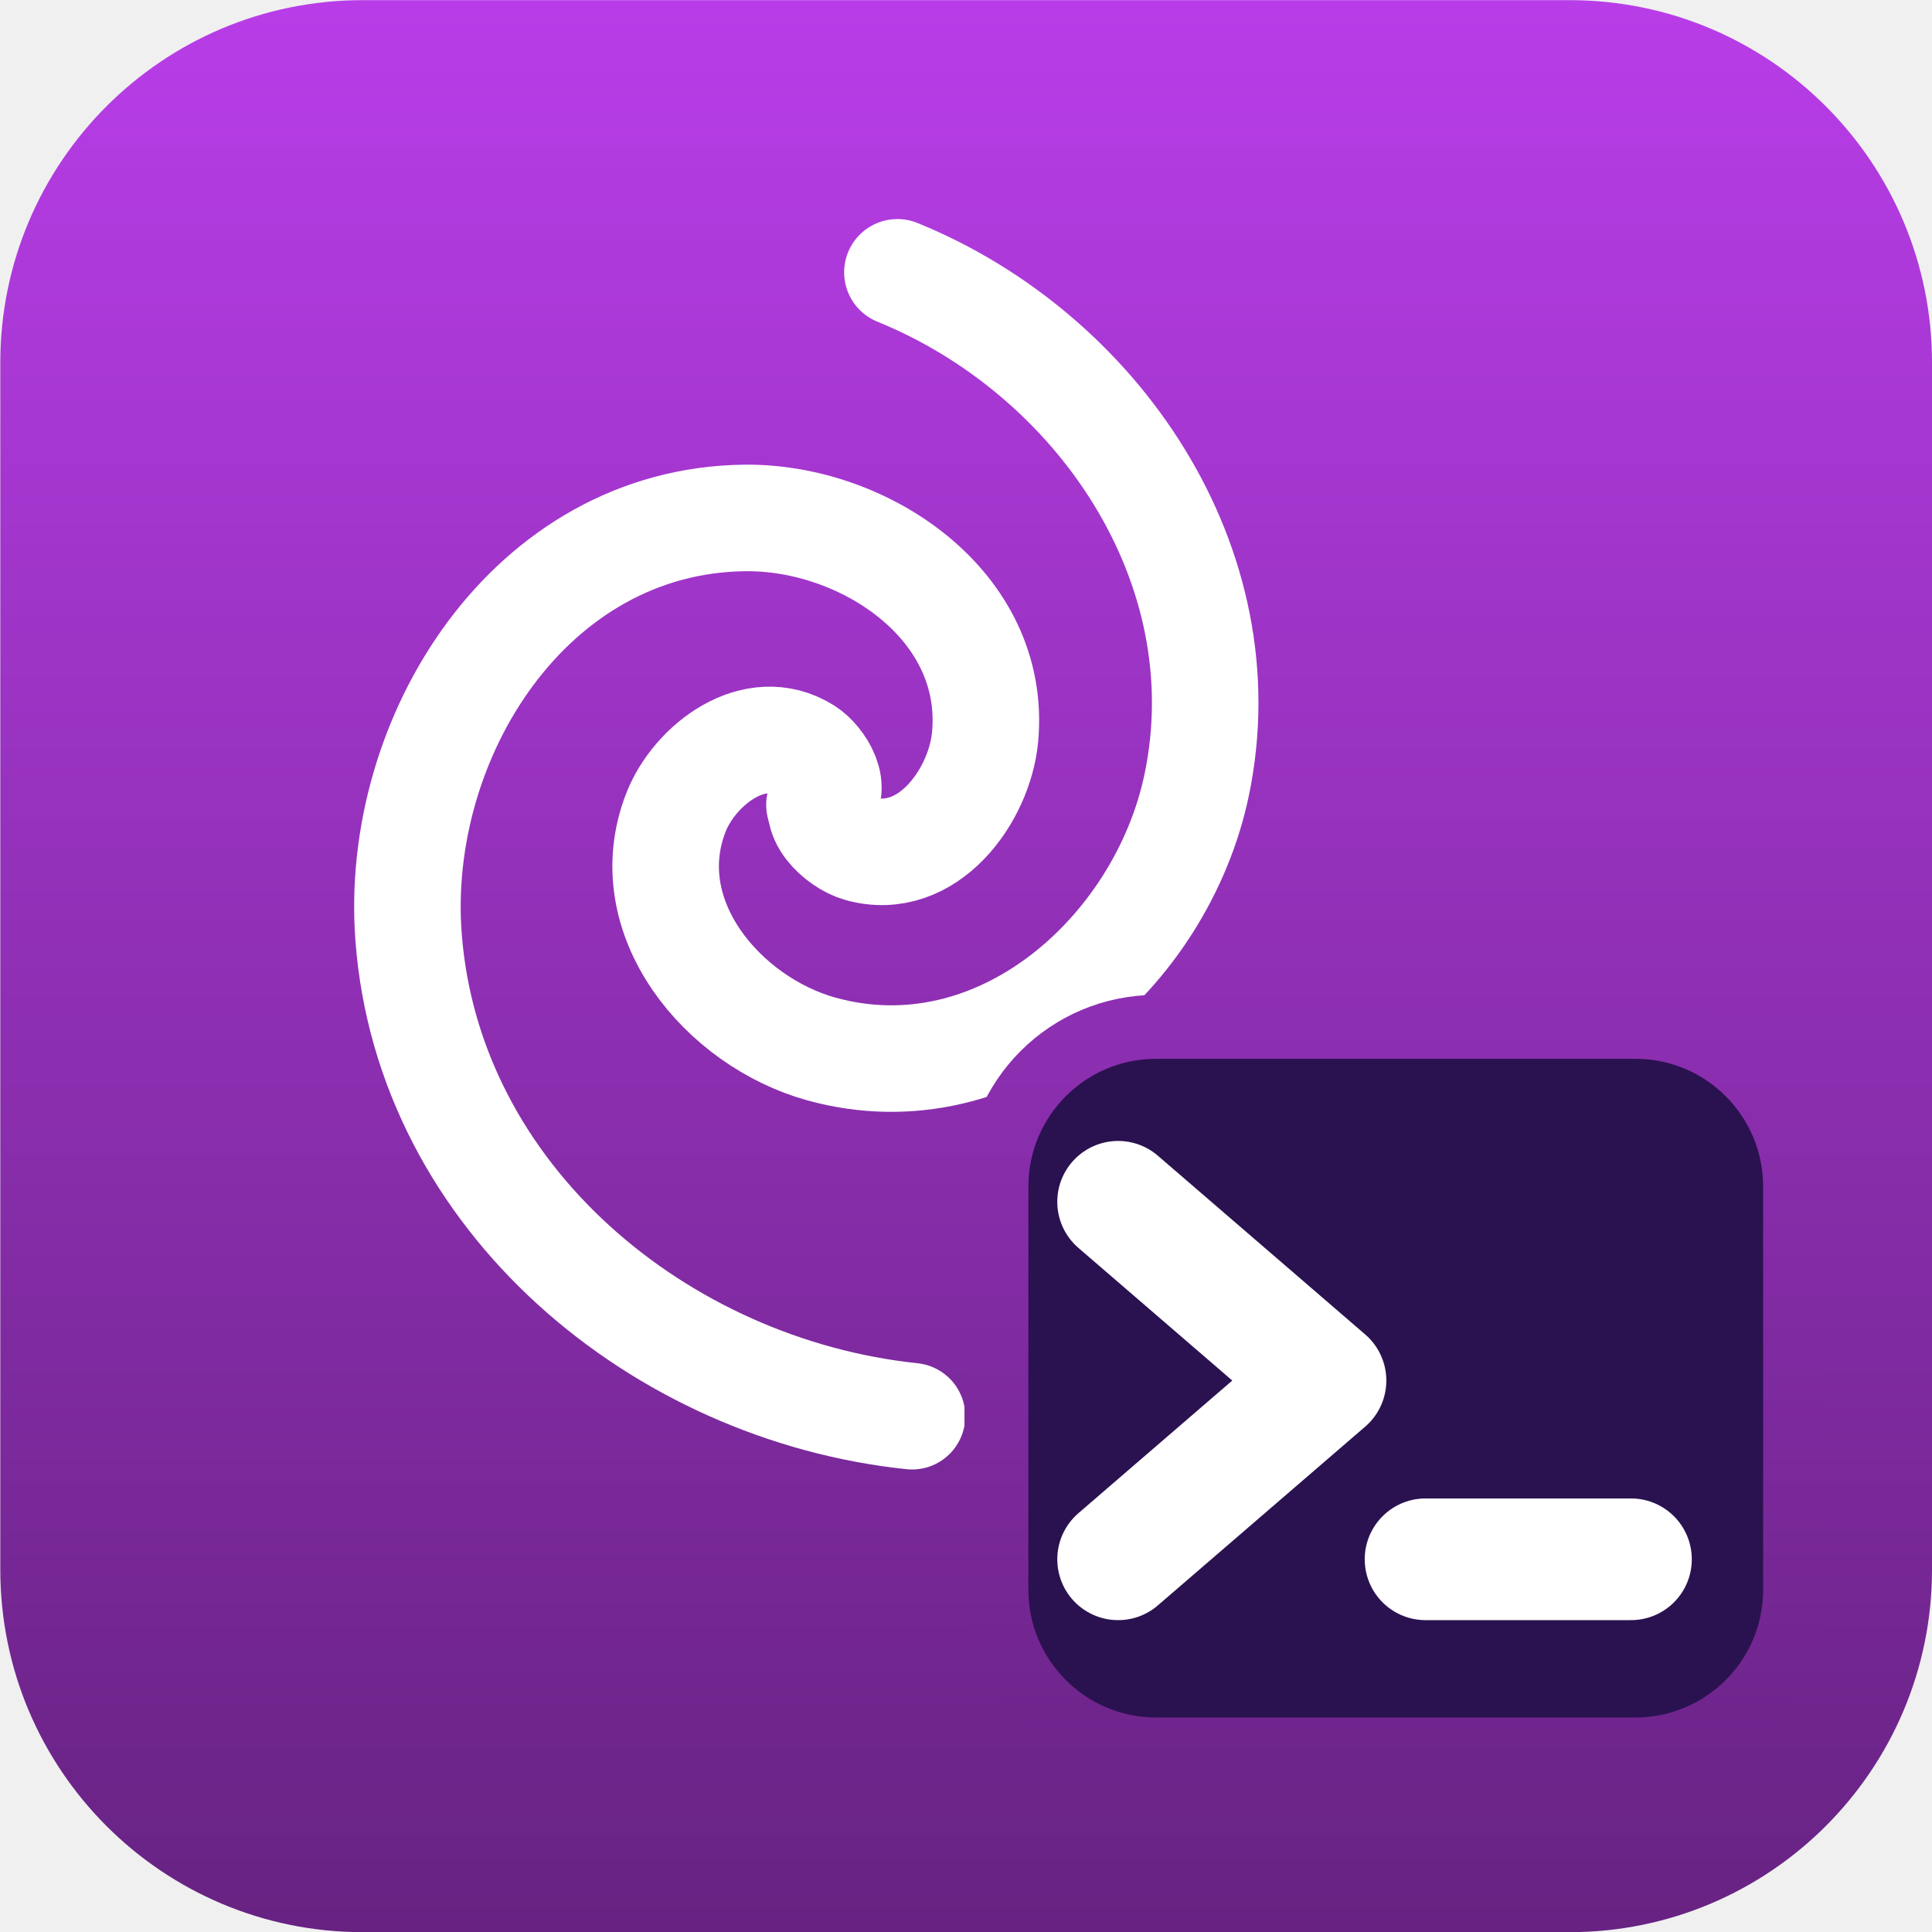
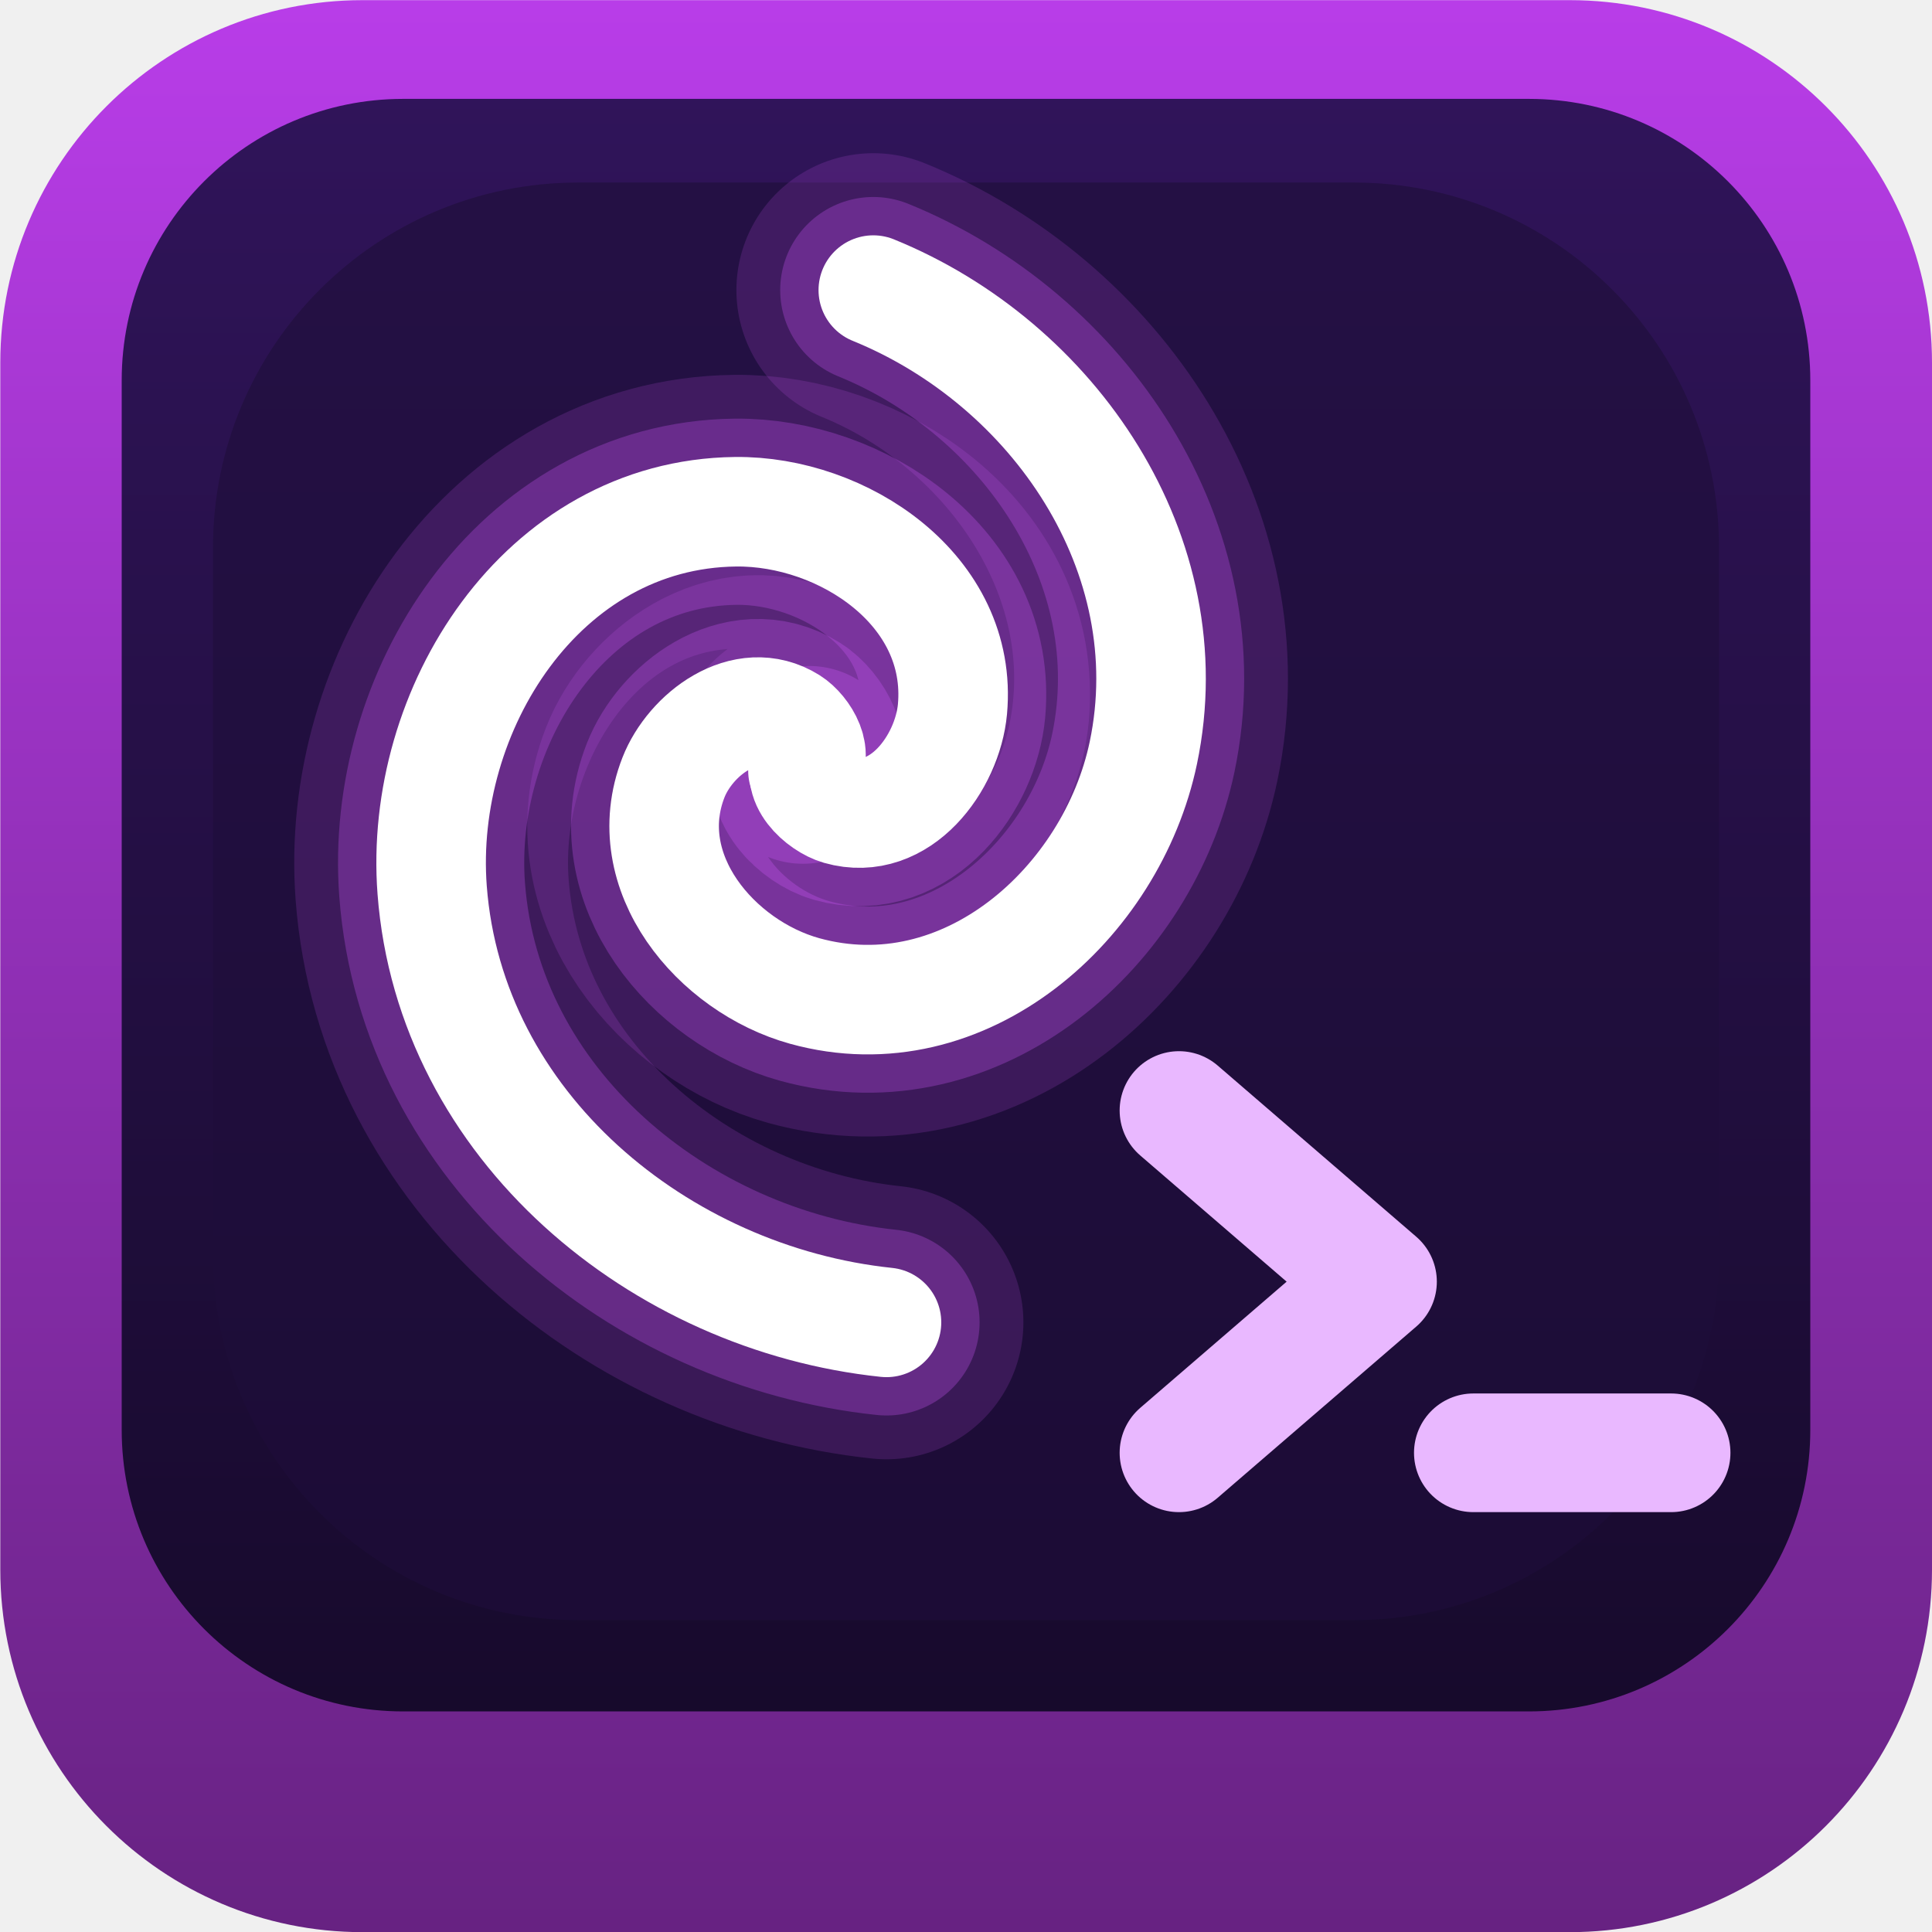
<svg xmlns="http://www.w3.org/2000/svg" width="512" height="512" version="1.1" viewBox="0 0 12.7 12.7">
  <defs>
    <linearGradient id="eterm-bg" x1="6.35" x2="6.35" y1=".55" y2="12.15" gradientTransform="matrix(1.108 0 0 1.1082 -.68502 -.68648)" gradientUnits="userSpaceOnUse">
      <stop stop-color="#b93de9" offset="0" />
      <stop stop-color="#662281" offset="1" />
    </linearGradient>
+     <linearGradient id="eterm-key" x1="6.35" x2="6.35" y1=".6" y2="11.2" gradientUnits="userSpaceOnUse">
+       <stop stop-color="#30145a" offset="0" />
+       <stop stop-color="#170a2c" offset="1" />
+     </linearGradient>
+     <linearGradient id="eterm-dish" x1="6.35" x2="6.35" y1="1.6" y2="10.3" gradientUnits="userSpaceOnUse">
+       <stop stop-color="#241044" offset="0" />
+       <stop stop-color="#1c0c36" offset="1" />
+     </linearGradient>
  </defs>
  <rect x=".002" y=".001" width="12.698" height="12.7" rx="2.382" ry="2.383" fill="url(#eterm-bg)" stroke-width="1.108" />
-   <g transform="matrix(.82 0 0 .82 .2271 .3756)" fill="none" stroke="#fff" stroke-linecap="round" stroke-linejoin="round" stroke-width=".854">
+   <rect x=".8" y=".65" width="11.1" height="10.6" rx="1.85" fill="url(#eterm-key)" />
+   <rect x="1.4" y="1.2" width="9.9" height="9.45" rx="2.4" fill="url(#eterm-dish)" />
+   <g transform="matrix(.74 0 0 .74 .622 .6304)" fill="none" stroke="#d45cff" stroke-linecap="round" stroke-linejoin="round" stroke-width="2.432" stroke-opacity=".16">
    <path transform="matrix(1 0 0 -1 .19808 11.984)" d="m6.094 5.99c0.165 0.117 0.01 0.36-0.111 0.436-0.408 0.256-0.89-0.116-1.039-0.496-0.33-0.843 0.379-1.679 1.165-1.897 1.421-0.393 2.729 0.779 3.009 2.116 0.368 1.759-0.795 3.458-2.399 4.11" />
    <path transform="matrix(1 0 0 -1 .030284 12.252)" d="m6.316 6.361c-0.147-0.186 0.106-0.408 0.267-0.454 0.543-0.155 0.963 0.421 1.007 0.897 0.096 1.056-0.973 1.765-1.927 1.754-1.726-0.02-2.816-1.765-2.695-3.36 0.159-2.099 2.021-3.63 4.036-3.841" />
  </g>
-   <rect x="6.55" y="6.75" width="5.25" height="4.75" rx="1.05" fill="#2a1250" stroke="url(#eterm-bg)" stroke-width=".42" />
-   <g fill="none" stroke="#fff" stroke-width=".8" stroke-linecap="round" stroke-linejoin="round">
-     <path d="M7.35 7.9L8.713 9.075 7.35 10.25" />
-     <path d="M9.371 10.25H10.721" />
+   <g transform="matrix(.74 0 0 .74 .622 .6304)" fill="none" stroke="#d45cff" stroke-linecap="round" stroke-linejoin="round" stroke-width="1.654" stroke-opacity=".28">
+     <path transform="matrix(1 0 0 -1 .19808 11.984)" d="m6.094 5.99c0.165 0.117 0.01 0.36-0.111 0.436-0.408 0.256-0.89-0.116-1.039-0.496-0.33-0.843 0.379-1.679 1.165-1.897 1.421-0.393 2.729 0.779 3.009 2.116 0.368 1.759-0.795 3.458-2.399 4.11" />
+     <path transform="matrix(1 0 0 -1 .030284 12.252)" d="m6.316 6.361c-0.147-0.186 0.106-0.408 0.267-0.454 0.543-0.155 0.963 0.421 1.007 0.897 0.096 1.056-0.973 1.765-1.927 1.754-1.726-0.02-2.816-1.765-2.695-3.36 0.159-2.099 2.021-3.63 4.036-3.841" />
+   </g>
+   <g transform="matrix(.74 0 0 .74 .622 .6304)" fill="none" stroke="#fff" stroke-linecap="round" stroke-linejoin="round" stroke-width=".973">
+     <path transform="matrix(1 0 0 -1 .19808 11.984)" d="m6.094 5.99c0.165 0.117 0.01 0.36-0.111 0.436-0.408 0.256-0.89-0.116-1.039-0.496-0.33-0.843 0.379-1.679 1.165-1.897 1.421-0.393 2.729 0.779 3.009 2.116 0.368 1.759-0.795 3.458-2.399 4.11" />
+     <path transform="matrix(1 0 0 -1 .030284 12.252)" d="m6.316 6.361c-0.147-0.186 0.106-0.408 0.267-0.454 0.543-0.155 0.963 0.421 1.007 0.897 0.096 1.056-0.973 1.765-1.927 1.754-1.726-0.02-2.816-1.765-2.695-3.36 0.159-2.099 2.021-3.63 4.036-3.841" />
+   </g>
+   <g fill="none" stroke="#e9b8ff" stroke-width=".78" stroke-linecap="round" stroke-linejoin="round">
+     <path d="M7.75 7.3L9.055 8.425 7.75 9.55" />
+     <path d="M9.685 9.55H10.985" />
  </g>
</svg>
